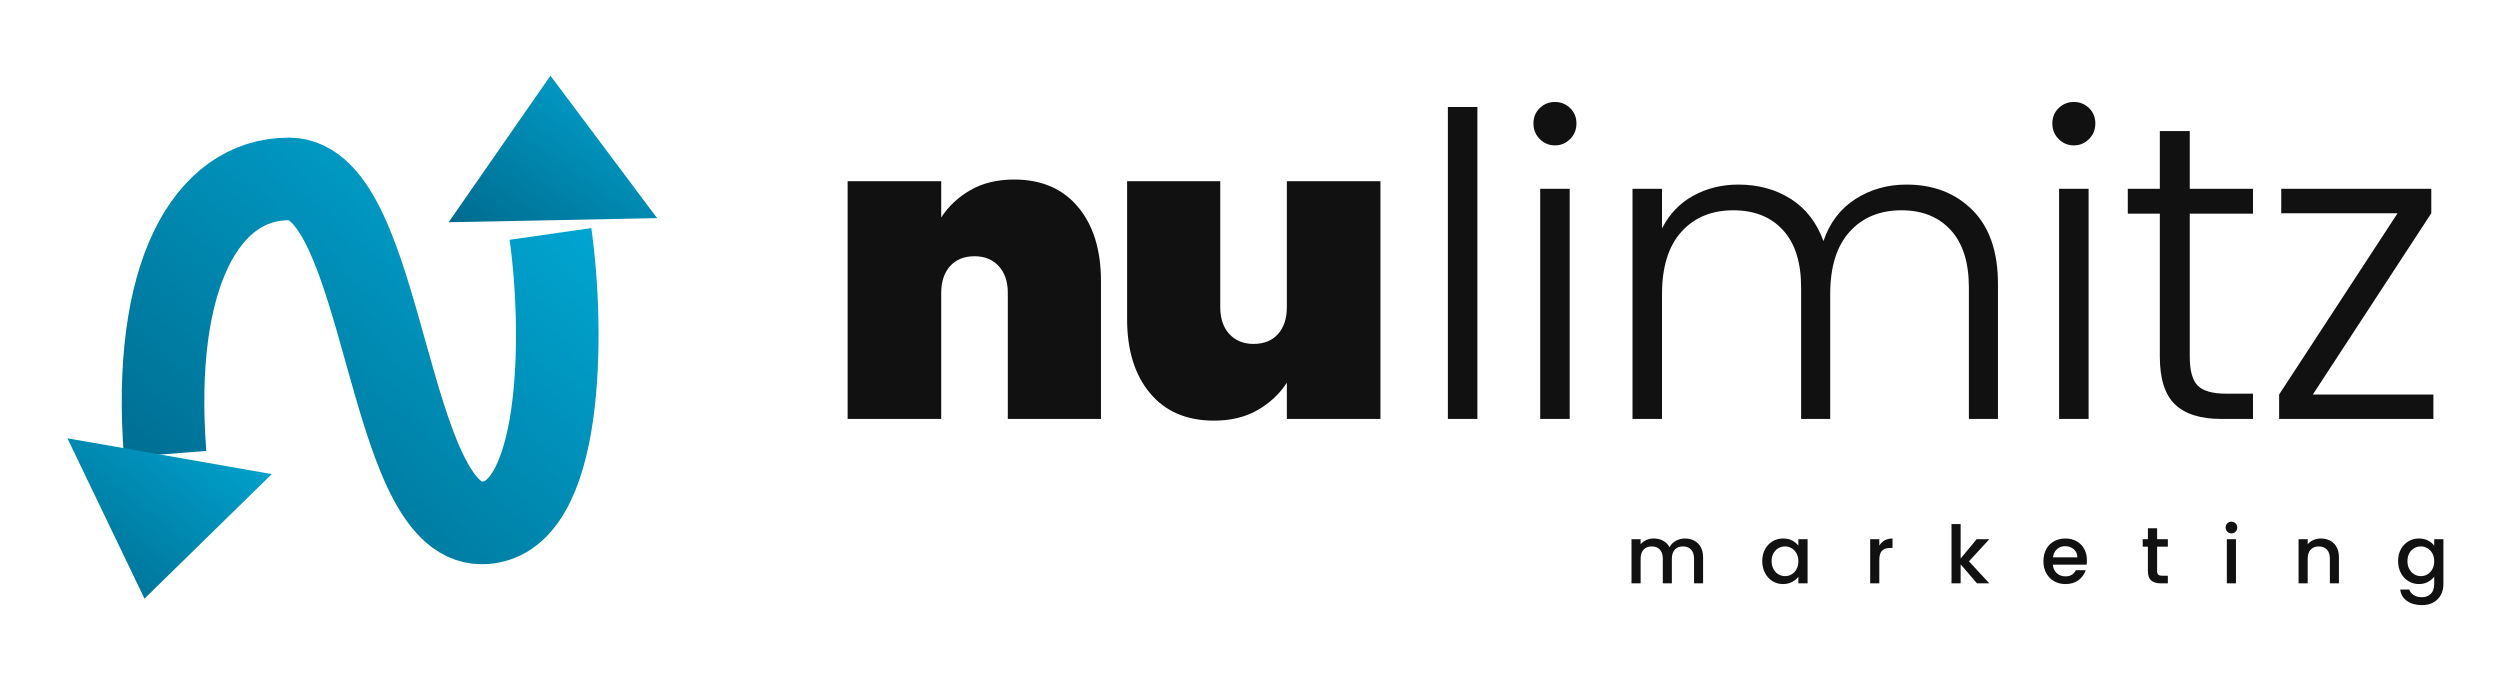
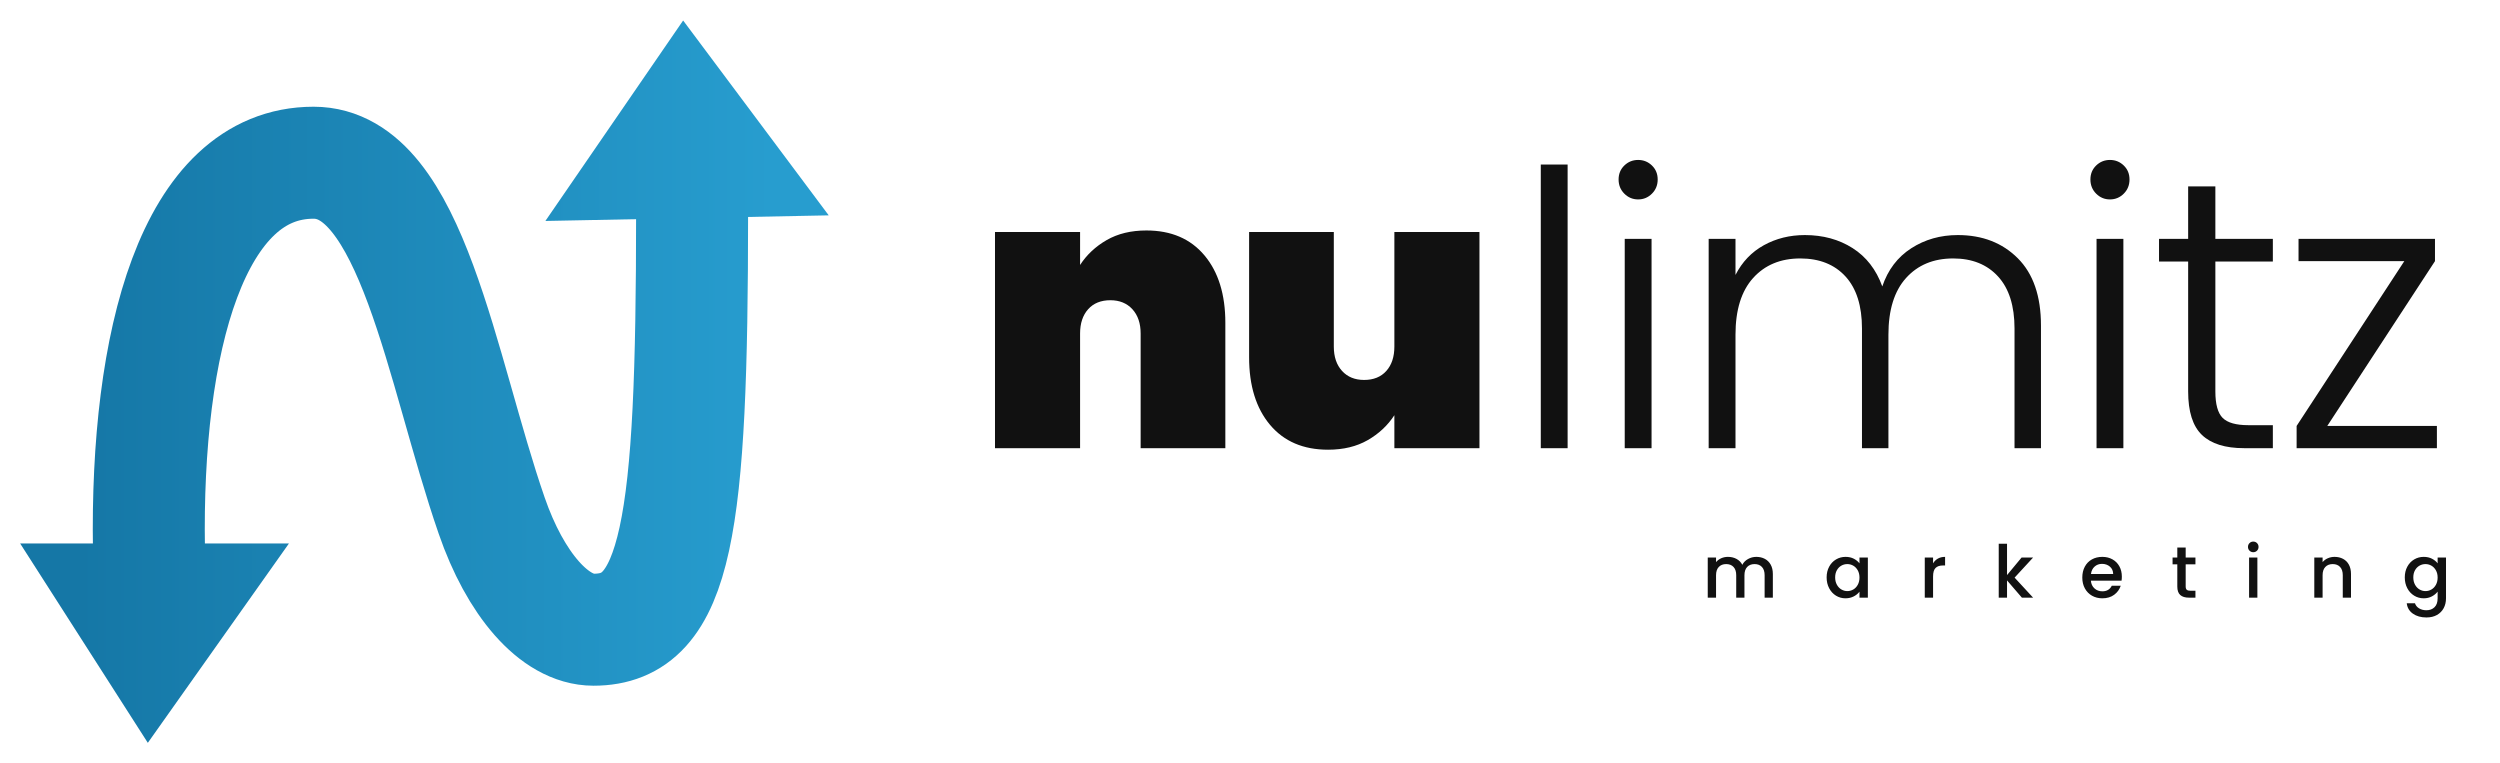
- <svg xmlns="http://www.w3.org/2000/svg" viewBox="0 0 1090 300" width="1090" height="300">
-   <svg x="0" y="0" width="312" height="300" viewBox="0 0 104 100">
+ <svg xmlns="http://www.w3.org/2000/svg" viewBox="0 0 984 300" width="984" height="300">
+   <svg x="0" y="0" width="335" height="300" viewBox="130 50 760 680">
    <defs>
-       <linearGradient id="g" x1="0" y1="1" x2="1" y2="0">
-         <stop offset="0" stop-color="#006B8F" />
-         <stop offset="1" stop-color="#00A7D3" />
+       <linearGradient id="kg" gradientUnits="userSpaceOnUse" x1="200" y1="0" x2="820" y2="0">
+         <stop offset="0" stop-color="#1577A6" />
+         <stop offset="1" stop-color="#279DCF" />
      </linearGradient>
    </defs>
-     <path d="M24 66 C22 40 30 26 42 26 C56 26 56 76 70 76 C82 76 82 48 80 34" fill="none" stroke="url(#g)" stroke-width="12" stroke-linecap="butt" stroke-linejoin="round" />
-     <path d="M21.0 87.0 L9.8 63.7 L39.5 68.9Z" fill="url(#g)" />
-     <path d="M80.0 11.0 L95.5 31.7 L65.2 32.3Z" fill="url(#g)" />
+     <path d="M263 540 C260 355 302 195 410 195 C498 195 524 380 569 510 C590 571 625 612 660 612 C735 612 748 520 748 240" fill="none" stroke="url(#kg)" stroke-width="100" />
+     <path d="M148 535 L388 535 L262 713 Z M617 247 L870 242 L740 68 Z" fill="url(#kg)" />
  </svg>
-   <svg x="342" y="8" width="748" height="285" viewBox="-20 20 814 310">
+   <svg x="369" y="33" width="614" height="234" viewBox="-20 20 814 310">
    <path fill="#111111" d="M130.2 144.6V210.0H86.0V150.2Q86.0 142.2 81.7 137.5Q77.4 132.8 70.2 132.8Q62.8 132.8 58.6 137.5Q54.4 142.2 54.4 150.2V210.0H10.0V97.2H54.4V114.4Q59.6 106.4 68.3 101.4Q77.0 96.4 89.0 96.4Q108.4 96.4 119.3 109.4Q130.2 122.4 130.2 144.6Z M262.8 97.2V210.0H218.4V192.8Q213.2 200.8 204.5 205.8Q195.8 210.8 183.8 210.8Q164.4 210.8 153.5 197.8Q142.6 184.8 142.6 162.6V97.2H186.8V157.0Q186.8 165.0 191.1 169.7Q195.4 174.4 202.6 174.4Q210.0 174.4 214.2 169.7Q218.4 165.0 218.4 157.0V97.2Z" />
    <path fill="#111111" d="M308.8 62.0V210.0H294.8V62.0Z M335.4 69.8Q335.4 65.4 338.4 62.5Q341.4 59.6 345.6 59.6Q349.8 59.6 352.8 62.5Q355.8 65.4 355.8 69.8Q355.8 74.2 352.8 77.2Q349.8 80.2 345.6 80.2Q341.4 80.2 338.4 77.2Q335.4 74.2 335.4 69.8ZM352.6 100.8V210.0H338.6V100.8Z M555.8 146.0V210.0H542.0V147.6Q542.0 129.8 533.4 120.4Q524.8 111.0 510.0 111.0Q494.6 111.0 485.4 121.2Q476.2 131.4 476.2 150.8V210.0H462.4V147.6Q462.4 129.8 453.8 120.4Q445.2 111.0 430.2 111.0Q414.8 111.0 405.6 121.2Q396.4 131.4 396.4 150.8V210.0H382.4V100.8H396.4V119.6Q401.6 109.4 411.2 104.1Q420.8 98.8 432.6 98.8Q446.8 98.8 457.5 105.6Q468.2 112.4 473 125.6Q477.4 112.6 488.1 105.7Q498.8 98.8 512.4 98.8Q531.6 98.8 543.7 110.9Q555.8 123.0 555.8 146.0Z M581.6 69.8Q581.6 65.4 584.6 62.5Q587.6 59.6 591.8 59.6Q596 59.6 599 62.5Q602 65.4 602 69.8Q602 74.2 599 77.2Q596 80.2 591.8 80.2Q587.6 80.2 584.6 77.2Q581.6 74.2 581.6 69.8ZM598.8 100.8V210.0H584.8V100.8Z M646.8 112.6V180.4Q646.8 190.4 650.6 194.2Q654.4 198.0 664.0 198.0H676.8V210.0H661.8Q647.0 210.0 639.8 203.1Q632.6 196.2 632.6 180.4V112.6H617.4V100.8H632.6V73.4H646.8V100.8H676.8V112.6Z M705.2 198.4H762.4V210.0H689.2V198.4L745.4 112.4H690.2V100.8H761.4V112.4Z" />
    <path fill="#111111" d="M415.892 275.65V288.0H411.598V276.296Q411.598 273.484 410.192 271.983Q408.786 270.482 406.354 270.482Q403.922 270.482 402.497 271.983Q401.072 273.484 401.072 276.296V288.0H396.778V276.296Q396.778 273.484 395.372 271.983Q393.966 270.482 391.534 270.482Q389.102 270.482 387.677 271.983Q386.252 273.484 386.252 276.296V288.0H381.92V267.062H386.252V269.456Q387.316 268.164 388.95 267.442Q390.584 266.72 392.446 266.72Q394.954 266.72 396.93 267.784Q398.906 268.848 399.97 270.862Q400.92 268.962 402.934 267.841Q404.948 266.72 407.266 266.72Q409.736 266.72 411.693 267.746Q413.65 268.772 414.771 270.786Q415.892 272.8 415.892 275.65Z M453.838 266.72Q456.308 266.72 458.151 267.689Q459.994 268.658 461.096 270.102V267.062H465.466V288.0H461.096V284.884Q459.994 286.366 458.094 287.354Q456.194 288.342 453.762 288.342Q451.064 288.342 448.822 286.955Q446.58 285.568 445.269 283.079Q443.958 280.59 443.958 277.436Q443.958 274.282 445.269 271.85Q446.58 269.418 448.841 268.069Q451.102 266.72 453.838 266.72ZM454.75 270.482Q453.078 270.482 451.634 271.299Q450.19 272.116 449.297 273.693Q448.404 275.27 448.404 277.436Q448.404 279.602 449.297 281.236Q450.19 282.87 451.653 283.725Q453.116 284.58 454.75 284.58Q456.422 284.58 457.866 283.744Q459.31 282.908 460.203 281.293Q461.096 279.678 461.096 277.512Q461.096 275.346 460.203 273.75Q459.31 272.154 457.866 271.318Q456.422 270.482 454.75 270.482Z M505.768 266.72V271.204H504.666Q502.12 271.204 500.809 272.496Q499.498 273.788 499.498 276.98V288.0H495.166V267.062H499.498V270.102Q500.448 268.506 502.025 267.613Q503.602 266.72 505.768 266.72Z M542.042 277.55 551.694 288.0H545.842L538.09 278.994V288.0H533.758V259.88H538.09V276.22L545.69 267.062H551.694Z M597.848 279.146H581.85Q582.04 281.654 583.712 283.174Q585.384 284.694 587.816 284.694Q591.312 284.694 592.756 281.768H597.43Q596.48 284.656 593.991 286.499Q591.502 288.342 587.816 288.342Q584.814 288.342 582.439 286.993Q580.064 285.644 578.715 283.193Q577.366 280.742 577.366 277.512Q577.366 274.282 578.677 271.831Q579.988 269.38 582.363 268.05Q584.738 266.72 587.816 266.72Q590.78 266.72 593.098 268.012Q595.416 269.304 596.708 271.641Q598 273.978 598 277.018Q598 278.196 597.848 279.146ZM593.478 275.65Q593.44 273.256 591.768 271.812Q590.096 270.368 587.626 270.368Q585.384 270.368 583.788 271.793Q582.192 273.218 581.888 275.65Z M631.31 270.596V282.186Q631.31 283.364 631.861 283.877Q632.412 284.39 633.742 284.39H636.402V288.0H632.982Q630.056 288.0 628.498 286.632Q626.94 285.264 626.94 282.186V270.596H624.47V267.062H626.94V261.856H631.31V267.062H636.402V270.596Z M663.822 261.514Q663.822 260.336 664.62 259.538Q665.418 258.74 666.596 258.74Q667.736 258.74 668.534 259.538Q669.332 260.336 669.332 261.514Q669.332 262.692 668.534 263.49Q667.736 264.288 666.596 264.288Q665.418 264.288 664.62 263.49Q663.822 262.692 663.822 261.514ZM668.724 267.062V288.0H664.392V267.062Z M717.576 275.65V288.0H713.282V276.296Q713.282 273.484 711.876 271.983Q710.47 270.482 708.038 270.482Q705.606 270.482 704.181 271.983Q702.756 273.484 702.756 276.296V288.0H698.424V267.062H702.756V269.456Q703.82 268.164 705.473 267.442Q707.126 266.72 708.988 266.72Q711.458 266.72 713.415 267.746Q715.372 268.772 716.474 270.786Q717.576 272.8 717.576 275.65Z M762.78 270.102V267.062H767.15V288.342Q767.15 291.23 765.934 293.491Q764.718 295.752 762.419 297.044Q760.12 298.336 756.928 298.336Q752.672 298.336 749.86 296.341Q747.048 294.346 746.668 290.926H750.962Q751.456 292.56 753.071 293.567Q754.686 294.574 756.928 294.574Q759.55 294.574 761.165 292.978Q762.78 291.382 762.78 288.342V284.846Q761.678 286.328 759.797 287.335Q757.916 288.342 755.522 288.342Q752.786 288.342 750.525 286.955Q748.264 285.568 746.953 283.079Q745.642 280.59 745.642 277.436Q745.642 274.282 746.953 271.85Q748.264 269.418 750.525 268.069Q752.786 266.72 755.522 266.72Q757.954 266.72 759.835 267.689Q761.716 268.658 762.78 270.102ZM756.434 270.482Q754.762 270.482 753.318 271.299Q751.874 272.116 750.981 273.693Q750.088 275.27 750.088 277.436Q750.088 279.602 750.981 281.236Q751.874 282.87 753.337 283.725Q754.8 284.58 756.434 284.58Q758.106 284.58 759.55 283.744Q760.994 282.908 761.887 281.293Q762.78 279.678 762.78 277.512Q762.78 275.346 761.887 273.75Q760.994 272.154 759.55 271.318Q758.106 270.482 756.434 270.482Z" />
  </svg>
</svg>
